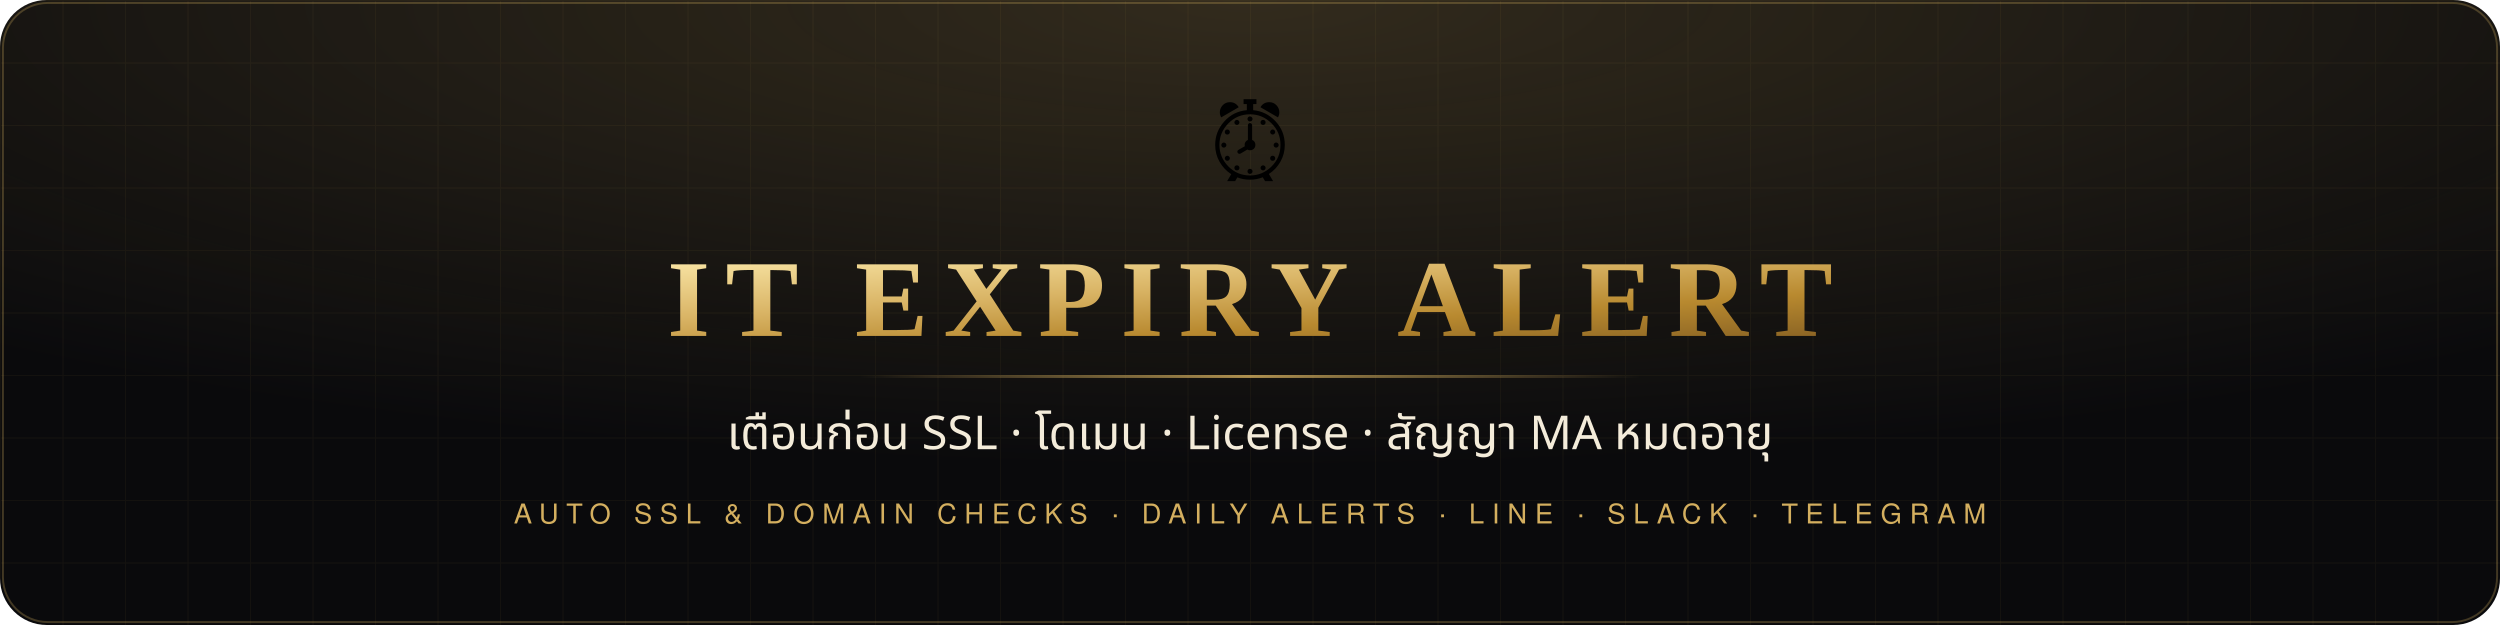
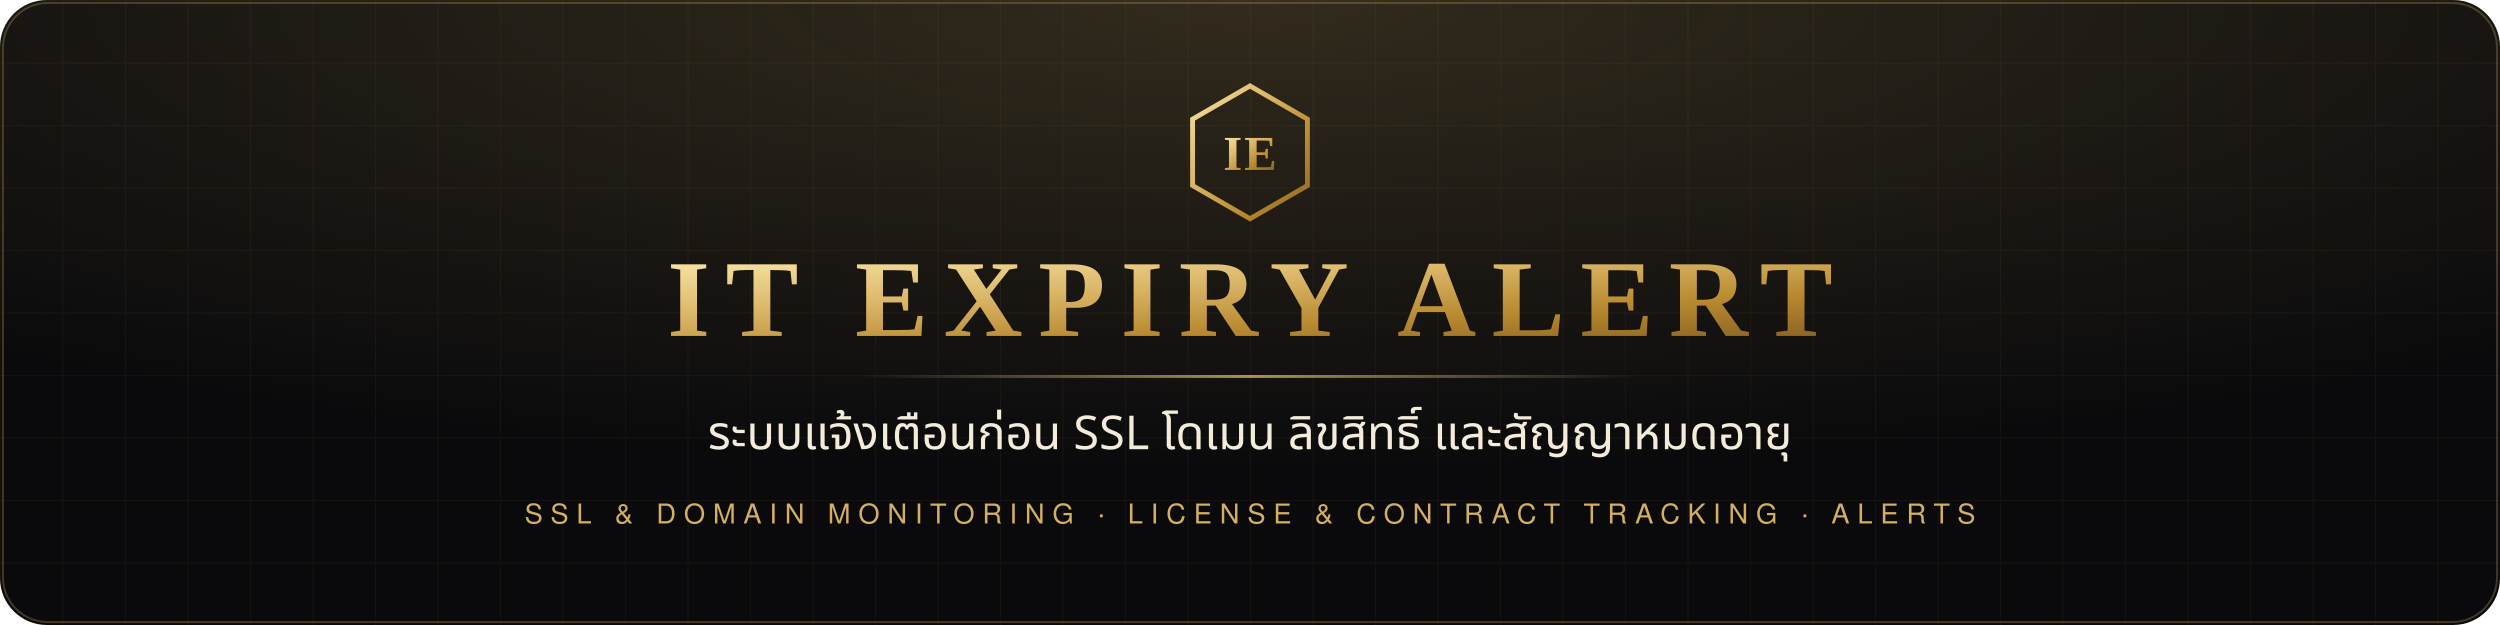
<svg xmlns="http://www.w3.org/2000/svg" width="1280" height="320" viewBox="0 0 1280 320" role="img" aria-label="IT EXPIRY ALERT">
  <defs>
    <radialGradient id="glow" cx="50%" cy="0%" r="75%">
      <stop offset="0" stop-color="#d4af5f" stop-opacity=".2" />
      <stop offset="1" stop-color="#d4af5f" stop-opacity="0" />
    </radialGradient>
    <linearGradient id="gold" x1="0" y1="0" x2="1" y2="1">
      <stop offset="0" stop-color="#f7e2a1" />
      <stop offset=".38" stop-color="#d9b465" />
      <stop offset=".7" stop-color="#b8892f" />
      <stop offset="1" stop-color="#8c6524" />
    </linearGradient>
    <linearGradient id="rule" x1="0" y1="0" x2="1" y2="0">
      <stop offset="0" stop-color="#d4af5f" stop-opacity="0" />
      <stop offset=".5" stop-color="#d4af5f" stop-opacity=".8" />
      <stop offset="1" stop-color="#d4af5f" stop-opacity="0" />
    </linearGradient>
    <pattern id="grid" width="32" height="32" patternUnits="userSpaceOnUse">
      <path d="M32 0H0V32" fill="none" stroke="#d4af5f" stroke-opacity=".05" />
    </pattern>
  </defs>
  <rect width="1280" height="320" rx="24" fill="#0a0a0c" />
  <rect width="1280" height="320" rx="24" fill="url(#grid)" />
  <rect width="1280" height="320" rx="24" fill="url(#glow)" />
  <rect x="1.5" y="1.5" width="1277" height="317" rx="23" fill="none" stroke="#d4af5f" stroke-opacity=".28" />
-   <text x="640" y="92" text-anchor="middle" font-size="54">⏰</text>
+   <g transform="translate(640 78)">
+     <polygon points="0,-34 29.4,-17 29.4,17 0,34 -29.4,17 -29.4,-17" fill="none" stroke="url(#gold)" stroke-width="2.5" />
+     <text x="0" y="9" text-anchor="middle" font-family="Georgia, 'Times New Roman', serif" font-size="25" font-weight="700" letter-spacing="1" fill="url(#gold)">IE</text>
+   </g>
  <text x="640" y="172" text-anchor="middle" font-family="Georgia, 'Times New Roman', serif" font-size="56" font-weight="700" letter-spacing="8" fill="url(#gold)">IT EXPIRY ALERT</text>
  <rect x="440" y="192" width="400" height="1.5" fill="url(#rule)" />
-   <text x="640" y="230" text-anchor="middle" font-family="'Noto Sans Thai', 'Leelawadee UI', Tahoma, sans-serif" font-size="24" fill="#f4ecda">เตือนก่อน SSL · โดเมน · License · สัญญา MA หมดอายุ</text>
-   <text x="640" y="268" text-anchor="middle" font-family="'Segoe UI', Helvetica, Arial, sans-serif" font-size="14" letter-spacing="4" fill="#d4af5f">AUTO SSL &amp; DOMAIN CHECKS · DAILY ALERTS · LINE · SLACK · TELEGRAM</text>
+   <text x="640" y="230" text-anchor="middle" font-family="'Noto Sans Thai', 'Leelawadee UI', Tahoma, sans-serif" font-size="24" fill="#f4ecda">ระบบแจ้งเตือนก่อน SSL โดเมน ลิขสิทธิ์ และสัญญาหมดอายุ</text>
+   <text x="640" y="268" text-anchor="middle" font-family="'Segoe UI', Helvetica, Arial, sans-serif" font-size="14" letter-spacing="4" fill="#d4af5f">SSL &amp; DOMAIN MONITORING · LICENSE &amp; CONTRACT TRACKING · ALERTS</text>
</svg>
